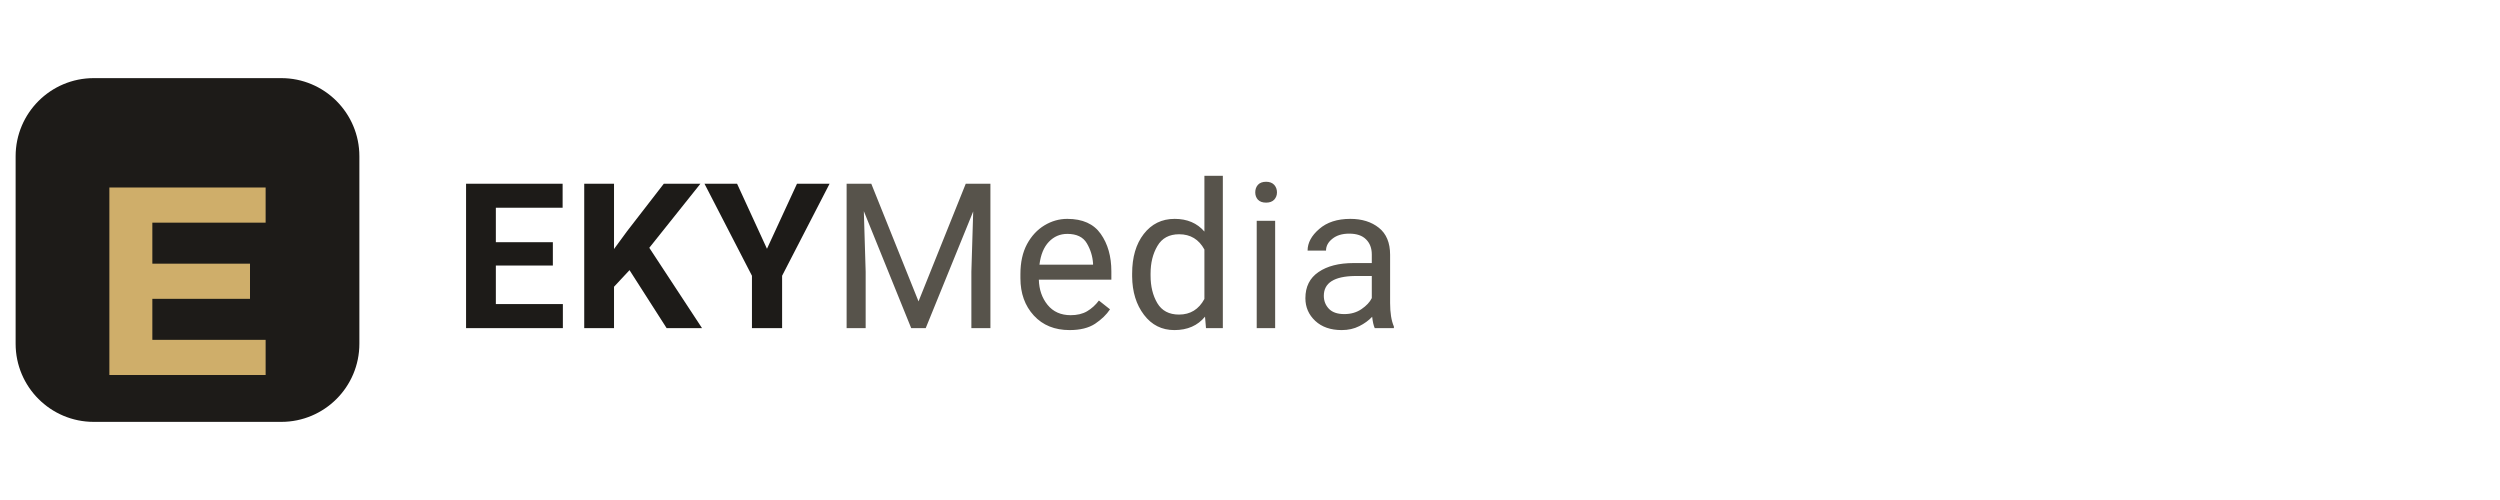
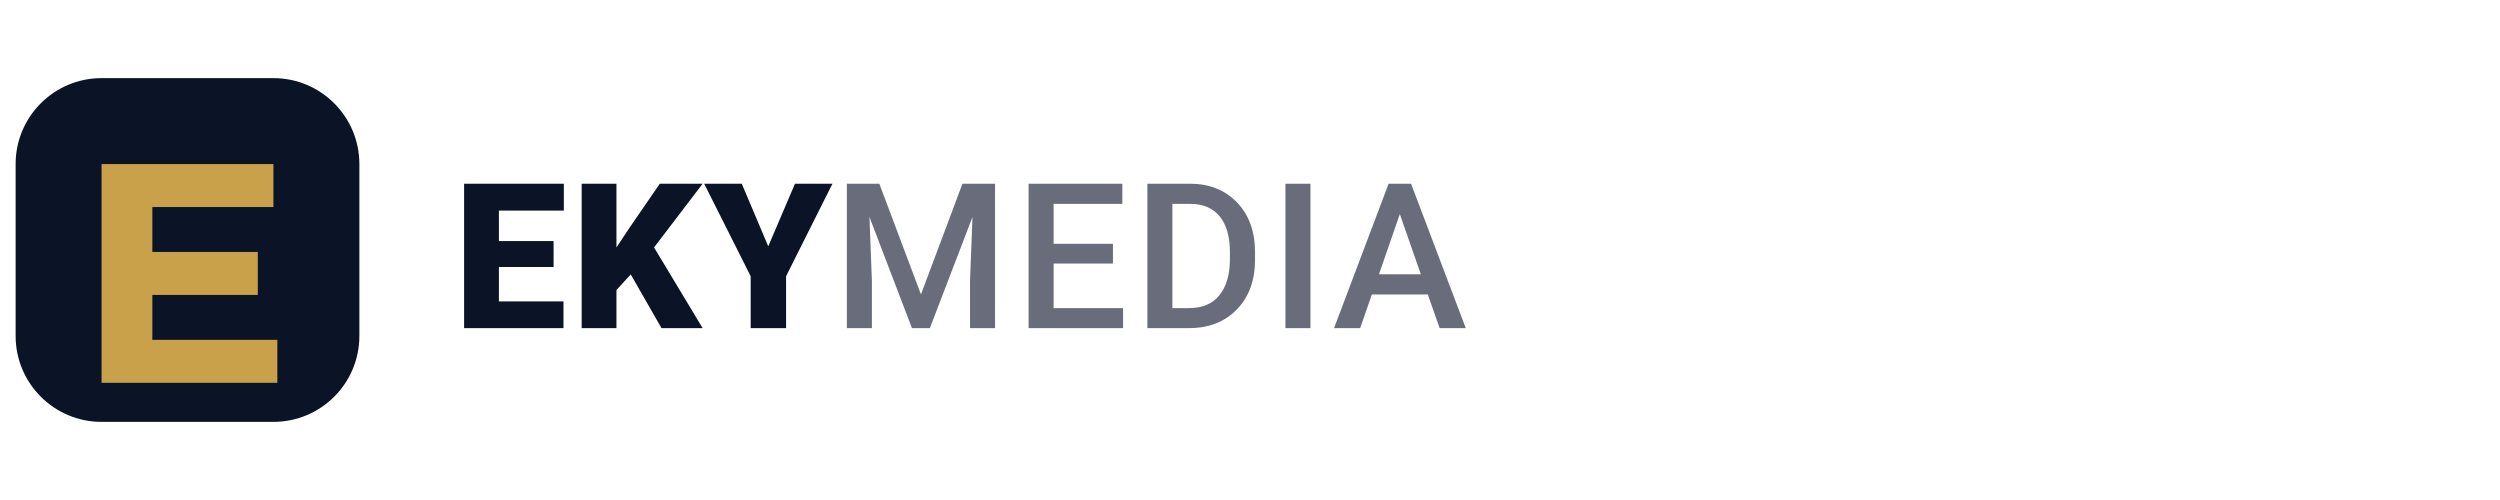
<svg xmlns="http://www.w3.org/2000/svg" width="320" height="64" viewBox="0 0 320 64" role="img" aria-label="EKY Media Logo">
-   <rect x="2" y="10" width="44" height="44" rx="10" fill="#1d1b18" />
-   <path d="M14 24h20v4.5H19.5v5.25H32v4.5H19.5v5.25H34V48H14V24z" fill="#cfae6a" />
-   <text x="58" y="42" font-family="ui-sans-serif, system-ui, -apple-system, 'Segoe UI', Roboto, Arial, sans-serif" font-size="26" font-weight="700" letter-spacing="0.5" fill="#1d1b18">EKY<tspan font-weight="400" fill="#57534b"> Media</tspan>
+   <rect x="2" y="10" width="44" height="44" rx="11" fill="#0B1426" />
+   <path d="M13 21h22v5.5H19.5v5.75H33v5.5H19.5v5.75H35.5V49H13V21z" fill="#C8A14A" />
+   <text x="58" y="42" font-family="ui-sans-serif, system-ui, -apple-system, 'Segoe UI', Roboto, Arial, sans-serif" font-size="26" font-weight="800" letter-spacing="0.5" fill="#0B1426">EKY<tspan font-weight="500" fill="#1A2035" fill-opacity="0.65"> MEDIA</tspan>
  </text>
</svg>
